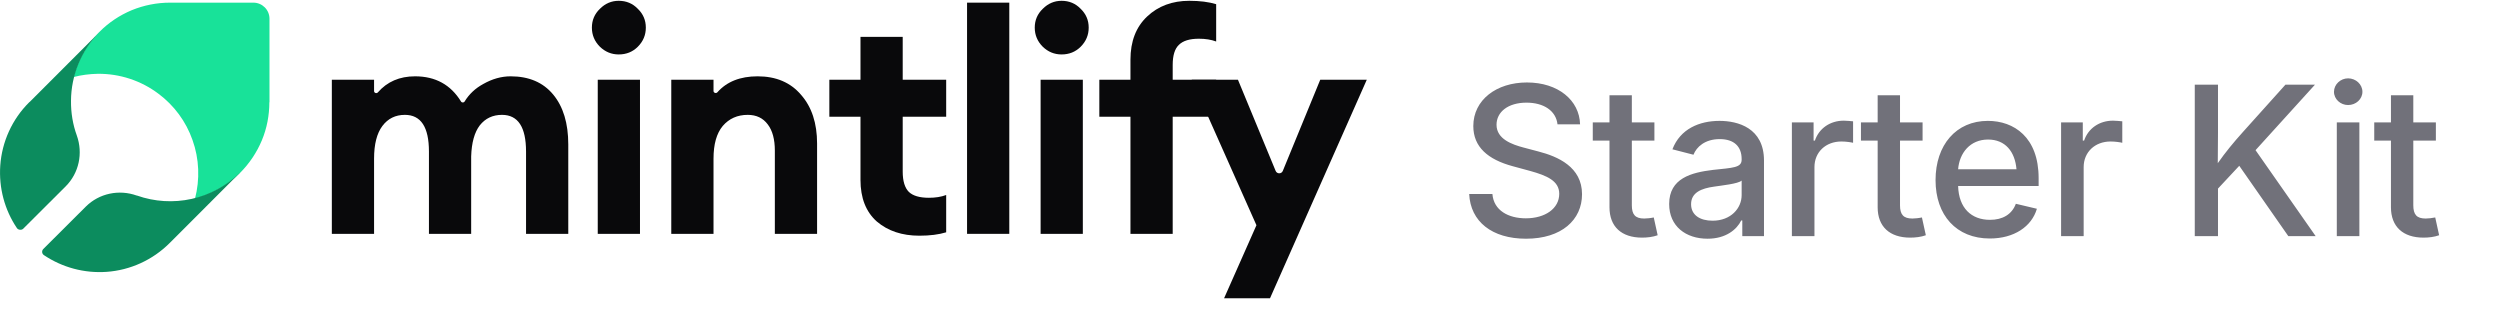
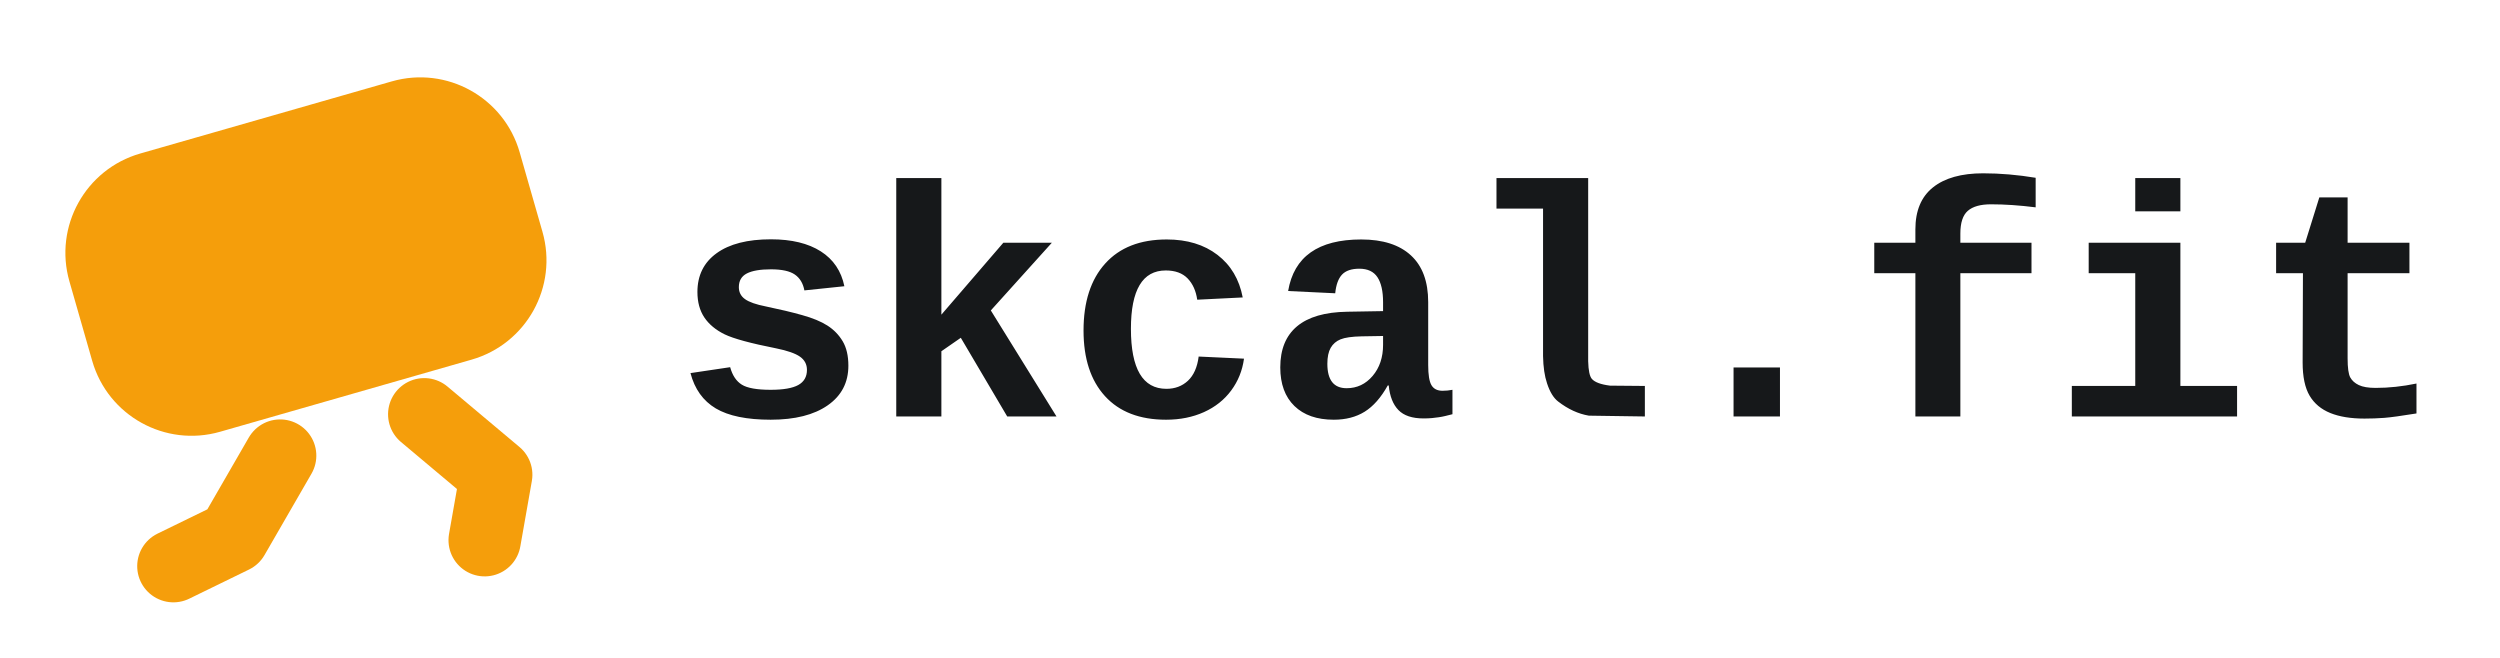
- <svg xmlns="http://www.w3.org/2000/svg" width="180" height="23" viewBox="0 0 180 23" fill="none">
-   <path d="M91.44 21.476H88.133L90.464 16.216L85.802 5.74H89.132L91.847 12.307C91.943 12.536 92.268 12.536 92.362 12.306L95.058 5.74H98.409L91.44 21.476Z" fill="#09090B" />
-   <path d="M81.393 16.837V8.403H79.152V5.74H81.393V4.297C81.393 2.98 81.792 1.944 82.592 1.19C83.391 0.435 84.404 0.058 85.633 0.058C86.387 0.058 87.031 0.139 87.564 0.302V2.988C87.208 2.854 86.794 2.788 86.32 2.788C85.655 2.788 85.174 2.936 84.878 3.232C84.582 3.513 84.434 3.994 84.434 4.674V5.74H87.564V8.403H84.434V16.837H81.393Z" fill="#09090B" />
-   <path d="M76.433 3.92C75.915 3.92 75.463 3.735 75.079 3.365C74.694 2.98 74.502 2.521 74.502 1.989C74.502 1.456 74.694 1.005 75.079 0.635C75.463 0.25 75.915 0.058 76.433 0.058C76.98 0.058 77.438 0.25 77.809 0.635C78.193 1.005 78.386 1.456 78.386 1.989C78.386 2.521 78.193 2.98 77.809 3.365C77.438 3.735 76.98 3.92 76.433 3.92ZM74.924 16.837V5.74H77.964V16.837H74.924Z" fill="#09090B" />
-   <path d="M69.628 16.837V0.191H72.669V16.837H69.628Z" fill="#09090B" />
-   <path d="M66.194 16.97C64.951 16.97 63.93 16.63 63.131 15.949C62.347 15.254 61.955 14.255 61.955 12.953V8.403H59.713V5.74H61.955V2.655H64.995V5.74H68.125V8.403H64.995V12.354C64.995 13.034 65.143 13.523 65.439 13.819C65.735 14.1 66.216 14.24 66.882 14.24C67.355 14.24 67.769 14.174 68.125 14.04V16.726C67.592 16.889 66.948 16.97 66.194 16.97Z" fill="#09090B" />
-   <path d="M48.332 16.837V5.74H51.373V6.551C51.373 6.688 51.559 6.748 51.65 6.646C52.328 5.879 53.293 5.495 54.546 5.495C55.878 5.495 56.921 5.939 57.676 6.827C58.445 7.7 58.83 8.869 58.83 10.334V16.837H55.789V10.844C55.789 10.03 55.619 9.402 55.279 8.958C54.939 8.499 54.458 8.27 53.836 8.27C53.096 8.27 52.497 8.536 52.038 9.069C51.594 9.601 51.373 10.386 51.373 11.421V16.837H48.332Z" fill="#09090B" />
-   <path d="M44.547 3.92C44.029 3.92 43.578 3.735 43.193 3.365C42.809 2.98 42.616 2.521 42.616 1.989C42.616 1.456 42.809 1.005 43.193 0.635C43.578 0.25 44.029 0.058 44.547 0.058C45.095 0.058 45.553 0.25 45.923 0.635C46.308 1.005 46.5 1.456 46.5 1.989C46.5 2.521 46.308 2.98 45.923 3.365C45.553 3.735 45.095 3.92 44.547 3.92ZM43.038 16.837V5.74H46.079V16.837H43.038Z" fill="#09090B" />
-   <path d="M37.875 16.837V10.911C37.875 9.15 37.298 8.27 36.144 8.27C35.478 8.27 34.945 8.521 34.546 9.024C34.161 9.527 33.954 10.275 33.924 11.266V16.837H30.884V10.911C30.884 9.15 30.306 8.27 29.152 8.27C28.472 8.27 27.932 8.536 27.532 9.069C27.133 9.601 26.933 10.386 26.933 11.421V16.837H23.892V5.74H26.933V6.559C26.933 6.695 27.116 6.755 27.206 6.652C27.878 5.881 28.771 5.495 29.885 5.495C31.349 5.495 32.452 6.1 33.193 7.309C33.252 7.404 33.395 7.403 33.454 7.307C33.774 6.78 34.219 6.361 34.79 6.05C35.441 5.68 36.099 5.495 36.765 5.495C38.082 5.495 39.103 5.932 39.828 6.805C40.553 7.678 40.916 8.876 40.916 10.4V16.837H37.875Z" fill="#09090B" />
-   <path d="M19.403 7.362V1.35C19.403 0.705 18.879 0.191 18.244 0.191H12.235C11.291 0.191 10.357 0.378 9.487 0.733C8.618 1.098 7.824 1.621 7.16 2.295L7.114 2.341C6.235 3.23 5.609 4.333 5.291 5.548C5.861 5.399 6.45 5.324 7.039 5.314C8.609 5.296 10.151 5.801 11.403 6.745C12.534 7.586 13.394 8.746 13.861 10.083C14.347 11.438 14.403 12.916 14.039 14.309C15.244 13.991 16.356 13.364 17.244 12.486L17.291 12.439C17.954 11.775 18.487 10.98 18.851 10.111C19.216 9.241 19.393 8.306 19.393 7.362H19.403Z" fill="#18E299" />
-   <path d="M5.112 7.26C5.121 5.416 5.857 3.646 7.151 2.324L2.151 7.326C2.133 7.344 2.114 7.354 2.095 7.372C0.876 8.583 0.14 10.204 0.019 11.918C-0.092 13.52 0.327 15.103 1.22 16.426C1.306 16.552 1.537 16.593 1.667 16.472L4.73 13.417C5.689 12.458 5.987 11.033 5.531 9.757C5.242 8.965 5.103 8.117 5.112 7.26Z" fill="#0C8C5E" />
-   <path d="M17.262 12.44C16.303 13.38 15.102 14.032 13.799 14.321C12.486 14.61 11.127 14.526 9.861 14.079C9.861 14.079 9.851 14.079 9.842 14.079C8.567 13.622 7.142 13.921 6.183 14.871L3.12 17.926C2.99 18.056 3.009 18.27 3.167 18.373C4.489 19.258 6.072 19.686 7.673 19.574C9.386 19.453 10.997 18.717 12.216 17.497L12.263 17.451L17.262 12.449V12.44Z" fill="#0C8C5E" />
-   <text x="105" y="17" font-family="Inter, ui-sans-serif, system-ui, -apple-system, sans-serif" font-size="15" font-weight="500" fill="#71717A" letter-spacing="-0.01em">Starter Kit</text>
+ <svg xmlns="http://www.w3.org/2000/svg" viewBox="0 0 760 200" fill="none">
+   <g transform="translate(-35 -24)">
+     <g transform="rotate(-16 128 102)">
+       <rect x="56.81" y="58.00" width="142.39" height="88.00" rx="31.43" fill="#f59e0b" />
+       <path d="M 103.79 158.00 L 83.24 177.85 L 63.33 181.36" fill="none" stroke="#f59e0b" stroke-width="22.00" stroke-linecap="round" stroke-linejoin="round" />
+       <path d="M 149.36 158.00 L 165.33 181.69 L 156.47 199.86" fill="none" stroke="#f59e0b" stroke-width="22.00" stroke-linecap="round" stroke-linejoin="round" />
+     </g>
+   </g>
+   <text x="204" y="100" dominant-baseline="central" textLength="540" lengthAdjust="spacingAndGlyphs" font-family="ui-monospace, 'SF Mono', SFMono-Regular, Menlo, Consolas, 'Liberation Mono', monospace" font-size="100" font-weight="600" fill="#16181a">skcal.fit</text>
</svg>
